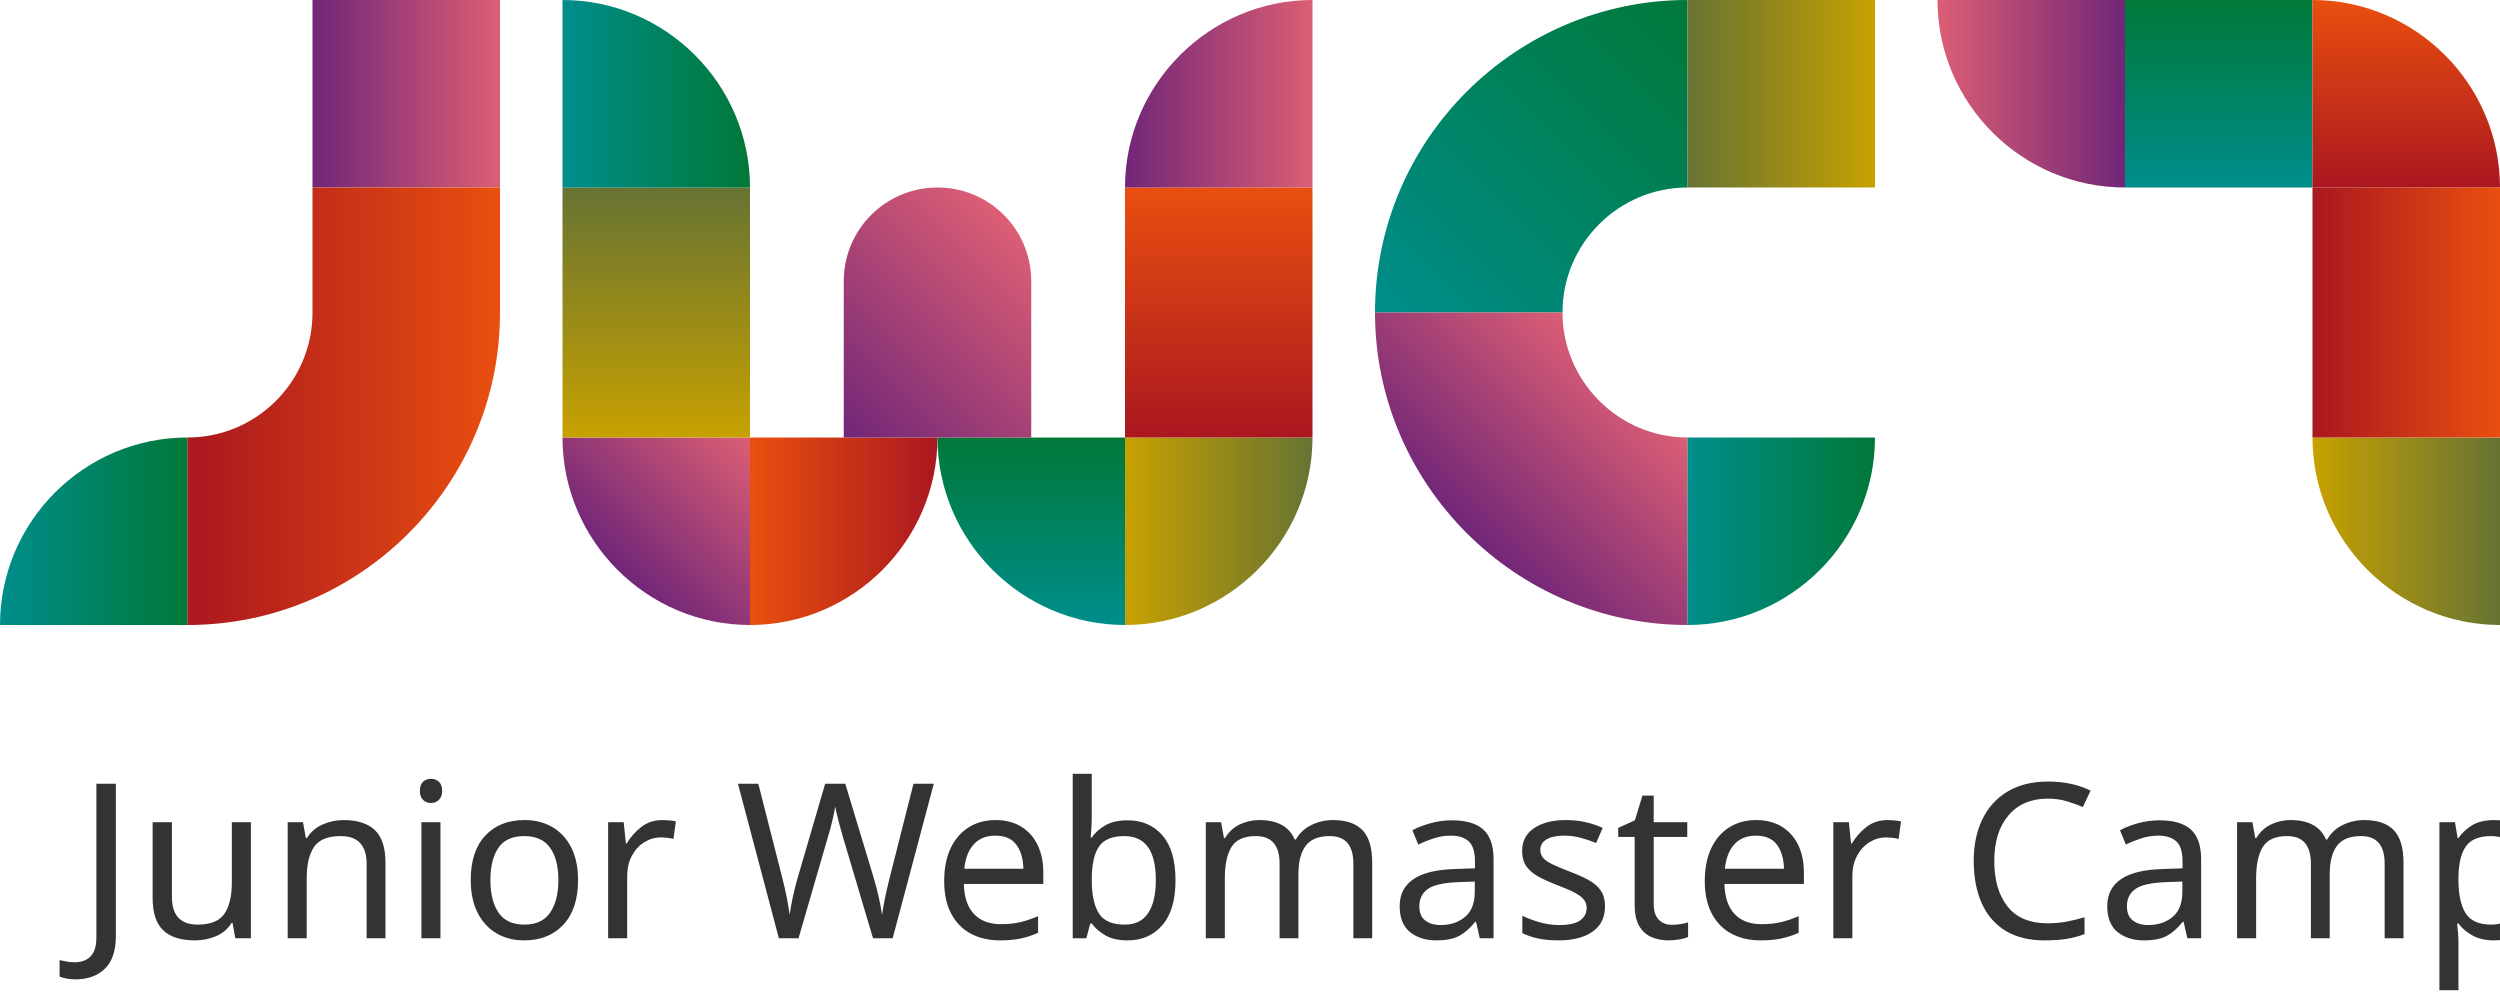
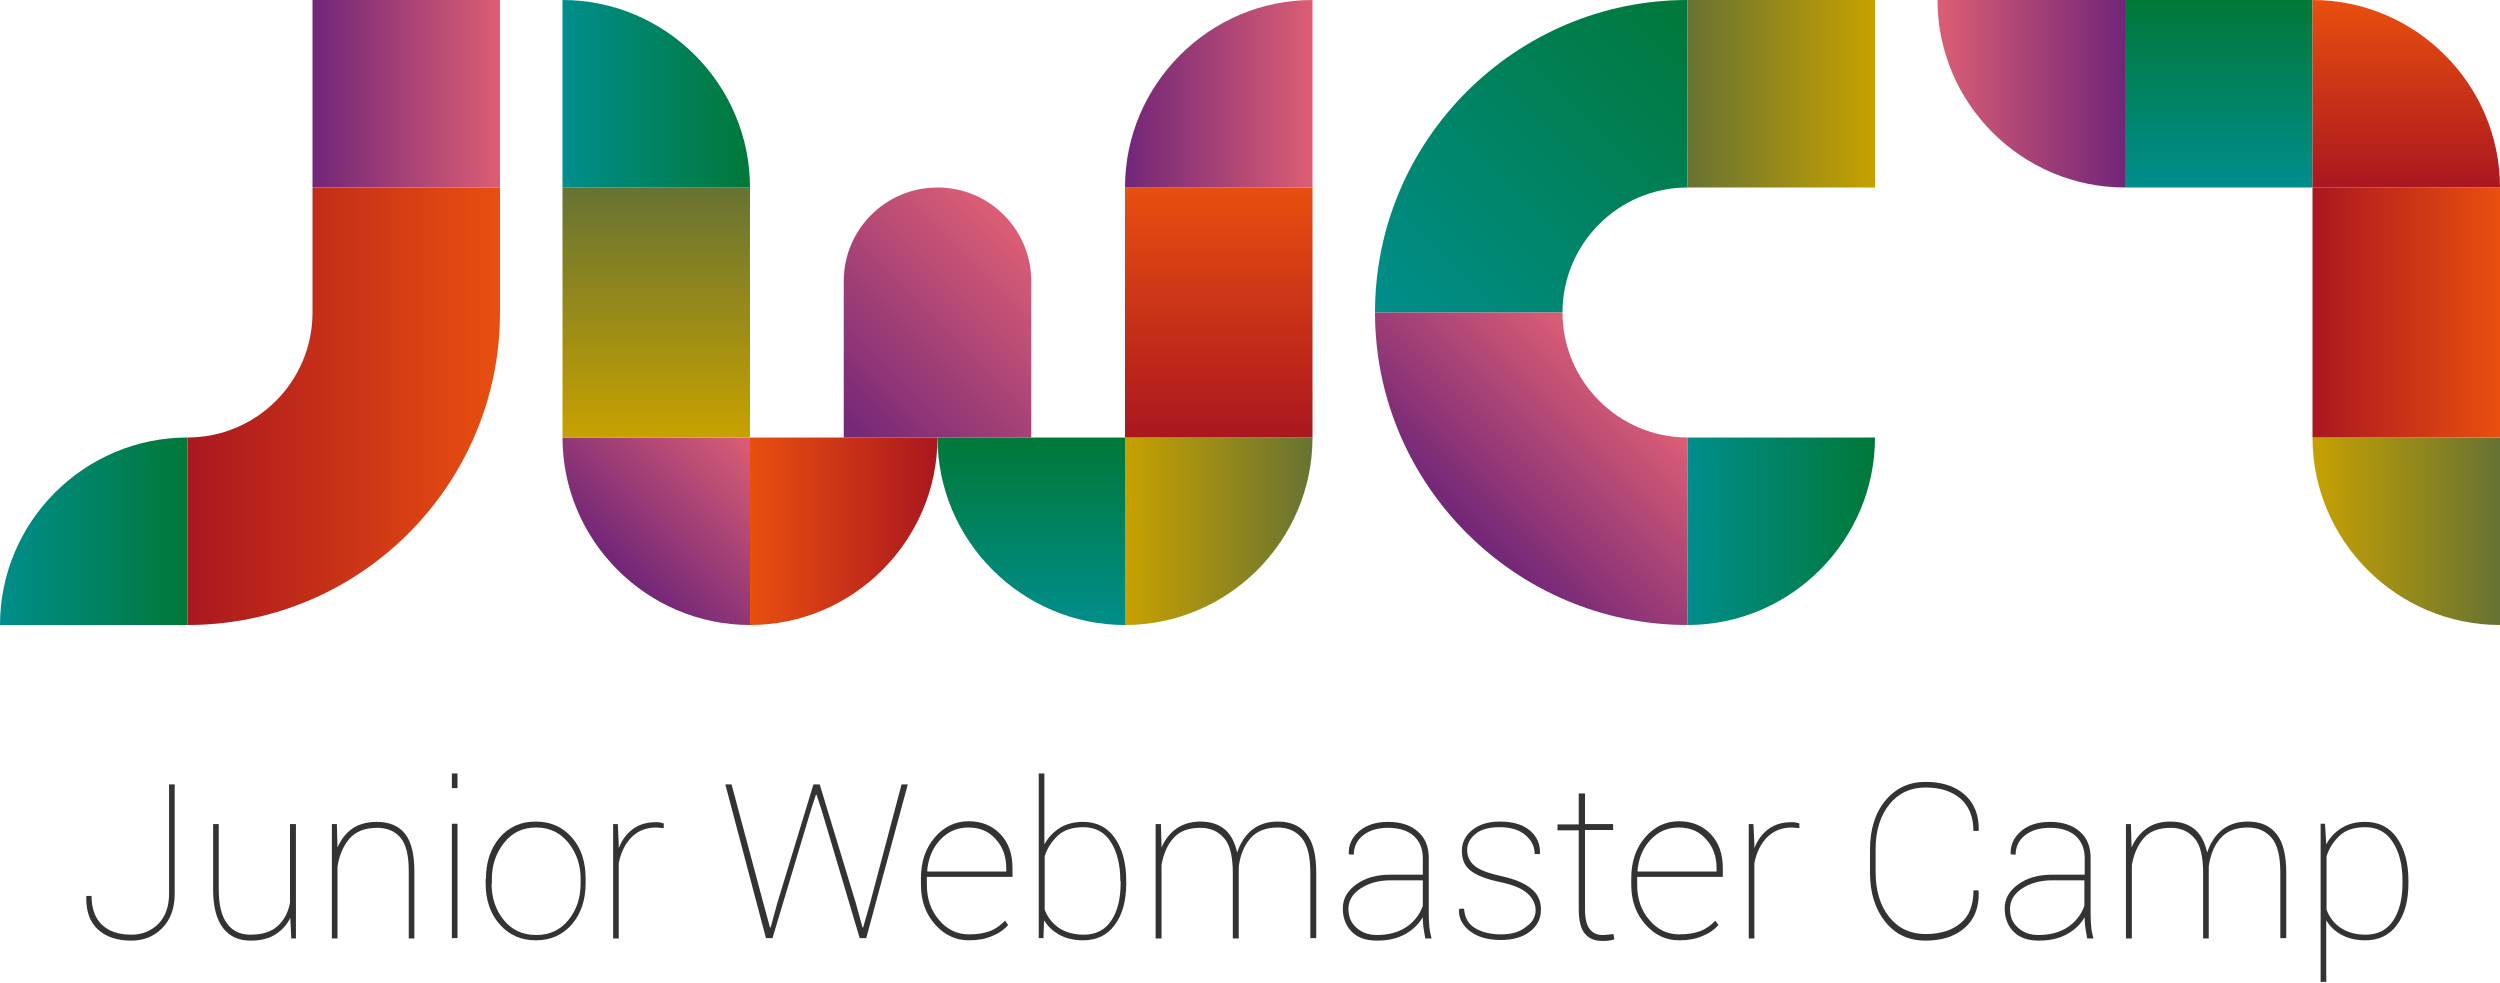
- <svg xmlns="http://www.w3.org/2000/svg" version="1.1" x="0px" y="0px" viewBox="0 0 800 320" enable-background="new 0 0 800 320" xml:space="preserve">
+ <svg xmlns="http://www.w3.org/2000/svg" version="1.1" x="0px" y="0px" viewBox="0 0 800 314.3" enable-background="new 0 0 800 314.3" xml:space="preserve">
  <g id="Layer_3" display="none">
-     <path display="inline" d="M700,120c-55.2,0-100,44.8-100,100s44.8,100,100,100c55.2,0,100-44.8,100-100S755.2,120,700,120z    M700,260c-22.1,0-40-17.9-40-40s17.9-40,40-40c22.1,0,40,17.9,40,40S722.1,260,700,260z" />
+     <path display="inline" d="M705,119c-55.2,0-100,44.8-100,100s44.8,100,100,100c55.2,0,100-44.8,100-100S760.2,119,705,119z    M705,259c-22.1,0-40-17.9-40-40s17.9-40,40-40c22.1,0,40,17.9,40,40S727.1,259,705,259z" />
  </g>
  <g id="Layer_1">
</g>
  <g id="Layer_4">
    <g>
      <g>
        <linearGradient id="SVGID_1_" gradientUnits="userSpaceOnUse" x1="100" y1="30" x2="160" y2="30">
          <stop offset="0" style="stop-color:#712678" />
          <stop offset="1" style="stop-color:#DC5E74" />
        </linearGradient>
        <rect x="100" fill="url(#SVGID_1_)" width="60" height="60" />
        <linearGradient id="SVGID_2_" gradientUnits="userSpaceOnUse" x1="0" y1="170" x2="60" y2="170">
          <stop offset="0" style="stop-color:#008E8C" />
          <stop offset="1" style="stop-color:#007838" />
        </linearGradient>
        <path fill="url(#SVGID_2_)" d="M0,200h60v-60C27,140,0,166.9,0,200z" />
        <linearGradient id="SVGID_3_" gradientUnits="userSpaceOnUse" x1="60" y1="130" x2="160" y2="130">
          <stop offset="0" style="stop-color:#AA171F" />
          <stop offset="1" style="stop-color:#E94F0F" />
        </linearGradient>
        <path fill="url(#SVGID_3_)" d="M100,100c0,22.1-17.9,40-40,40v60c55.2,0,100-44.8,100-100V60h-60V100z" />
      </g>
      <g>
        <linearGradient id="SVGID_4_" gradientUnits="userSpaceOnUse" x1="444.666" y1="104.666" x2="544.666" y2="4.666">
          <stop offset="0" style="stop-color:#008E8C" />
          <stop offset="1" style="stop-color:#007838" />
        </linearGradient>
        <path fill="url(#SVGID_4_)" d="M540,60V0c-55,0-100,44.8-100,100h60C500,77.9,518,60,540,60z" />
        <linearGradient id="SVGID_5_" gradientUnits="userSpaceOnUse" x1="469.375" y1="170.625" x2="520" y2="120">
          <stop offset="0" style="stop-color:#712678" />
          <stop offset="1" style="stop-color:#DC5E74" />
        </linearGradient>
        <path fill="url(#SVGID_5_)" d="M540,200v-60c-22,0-40-18-40-40h-60C440,155,485,200,540,200z" />
-         <linearGradient id="SVGID_6_" gradientUnits="userSpaceOnUse" x1="540" y1="-90" x2="600" y2="-90" gradientTransform="matrix(1 0 0 -1 0 80)">
+         <linearGradient id="SVGID_6_" gradientUnits="userSpaceOnUse" x1="540" y1="-92" x2="600" y2="-92" gradientTransform="matrix(1 0 0 -1 0 78)">
          <stop offset="0" style="stop-color:#008E8C" />
          <stop offset="1" style="stop-color:#007838" />
        </linearGradient>
        <path fill="url(#SVGID_6_)" d="M600,140h-60v60C573,200,600,173,600,140z" />
        <linearGradient id="SVGID_7_" gradientUnits="userSpaceOnUse" x1="600" y1="30" x2="540" y2="30">
          <stop offset="0" style="stop-color:#C7A100" />
          <stop offset="1" style="stop-color:#677333" />
        </linearGradient>
        <rect x="540" fill="url(#SVGID_7_)" width="60" height="60" />
      </g>
      <g>
        <linearGradient id="SVGID_8_" gradientUnits="userSpaceOnUse" x1="680" y1="30" x2="620" y2="30">
          <stop offset="0" style="stop-color:#712678" />
          <stop offset="1" style="stop-color:#DC5E74" />
        </linearGradient>
        <path fill="url(#SVGID_8_)" d="M620,0c0,33,26.9,60,60,60V0H620z" />
        <linearGradient id="SVGID_9_" gradientUnits="userSpaceOnUse" x1="740" y1="0" x2="740" y2="0">
          <stop offset="0" style="stop-color:#008E8C" />
          <stop offset="1" style="stop-color:#007838" />
        </linearGradient>
        <polygon fill="url(#SVGID_9_)" points="740,0 740,0 740,0    " />
-         <linearGradient id="SVGID_10_" gradientUnits="userSpaceOnUse" x1="710" y1="60" x2="710" y2="-1.346052e-09">
+         <linearGradient id="SVGID_10_" gradientUnits="userSpaceOnUse" x1="710" y1="60" x2="710" y2="-1.347871e-09">
          <stop offset="0" style="stop-color:#008E8C" />
          <stop offset="1" style="stop-color:#007838" />
        </linearGradient>
        <rect x="680" fill="url(#SVGID_10_)" width="60" height="60" />
-         <linearGradient id="SVGID_11_" gradientUnits="userSpaceOnUse" x1="770" y1="60" x2="770" y2="1.347871e-09">
+         <linearGradient id="SVGID_11_" gradientUnits="userSpaceOnUse" x1="770" y1="60" x2="770" y2="1.346052e-09">
          <stop offset="0" style="stop-color:#AA171F" />
          <stop offset="1" style="stop-color:#E94F0F" />
        </linearGradient>
        <path fill="url(#SVGID_11_)" d="M740,0v60h60C800,27,773,0,740,0z" />
        <linearGradient id="SVGID_12_" gradientUnits="userSpaceOnUse" x1="740" y1="60" x2="740" y2="0">
          <stop offset="0" style="stop-color:#008E8C" />
          <stop offset="1" style="stop-color:#007838" />
        </linearGradient>
        <rect x="740" fill="url(#SVGID_12_)" width="0" height="60" />
        <linearGradient id="SVGID_13_" gradientUnits="userSpaceOnUse" x1="740" y1="60" x2="740" y2="0">
          <stop offset="0" style="stop-color:#AA171F" />
          <stop offset="1" style="stop-color:#E94F0F" />
        </linearGradient>
        <rect x="740" fill="url(#SVGID_13_)" width="0" height="60" />
        <linearGradient id="SVGID_14_" gradientUnits="userSpaceOnUse" x1="740" y1="170" x2="800" y2="170">
          <stop offset="0" style="stop-color:#C7A100" />
          <stop offset="1" style="stop-color:#677333" />
        </linearGradient>
        <path fill="url(#SVGID_14_)" d="M740,140c0,33,27,60,60,60v-60H740L740,140z" />
        <linearGradient id="SVGID_15_" gradientUnits="userSpaceOnUse" x1="740" y1="100" x2="800" y2="100">
          <stop offset="0" style="stop-color:#AA171F" />
          <stop offset="1" style="stop-color:#E94F0F" />
        </linearGradient>
        <rect x="740" y="60" fill="url(#SVGID_15_)" width="60" height="80" />
      </g>
      <g>
        <linearGradient id="SVGID_16_" gradientUnits="userSpaceOnUse" x1="197.625" y1="182.375" x2="240" y2="140">
          <stop offset="0" style="stop-color:#712678" />
          <stop offset="1" style="stop-color:#DC5E74" />
        </linearGradient>
        <path fill="url(#SVGID_16_)" d="M180,140c0,33,27,60,60,60v-60H180z" />
        <linearGradient id="SVGID_17_" gradientUnits="userSpaceOnUse" x1="300" y1="170" x2="240" y2="170">
          <stop offset="0" style="stop-color:#AA171F" />
          <stop offset="1" style="stop-color:#E94F0F" />
        </linearGradient>
        <path fill="url(#SVGID_17_)" d="M240,140v60c33,0,60-27,60-60h-30H240z" />
        <linearGradient id="SVGID_18_" gradientUnits="userSpaceOnUse" x1="330" y1="200" x2="330" y2="140">
          <stop offset="0" style="stop-color:#008E8C" />
          <stop offset="1" style="stop-color:#007838" />
        </linearGradient>
        <path fill="url(#SVGID_18_)" d="M330,140h-30c0,33,27,60,60,60v-60H330z" />
        <linearGradient id="SVGID_19_" gradientUnits="userSpaceOnUse" x1="360" y1="170" x2="420" y2="170">
          <stop offset="0" style="stop-color:#C7A100" />
          <stop offset="1" style="stop-color:#677333" />
        </linearGradient>
        <path fill="url(#SVGID_19_)" d="M360,200c33,0,60-27,60-60h-60V200z" />
        <linearGradient id="SVGID_20_" gradientUnits="userSpaceOnUse" x1="210" y1="140" x2="210" y2="60">
          <stop offset="0" style="stop-color:#C7A100" />
          <stop offset="1" style="stop-color:#677333" />
        </linearGradient>
        <rect x="180" y="60" fill="url(#SVGID_20_)" width="60" height="80" />
        <linearGradient id="SVGID_21_" gradientUnits="userSpaceOnUse" x1="390" y1="140" x2="390" y2="60">
          <stop offset="0" style="stop-color:#AA171F" />
          <stop offset="1" style="stop-color:#E94F0F" />
        </linearGradient>
        <rect x="360" y="60" fill="url(#SVGID_21_)" width="60" height="80" />
        <linearGradient id="SVGID_22_" gradientUnits="userSpaceOnUse" x1="269.393" y1="139.393" x2="330.607" y2="78.18">
          <stop offset="0" style="stop-color:#712678" />
          <stop offset="1" style="stop-color:#DC5E74" />
        </linearGradient>
        <path fill="url(#SVGID_22_)" d="M330,90c0-16.6-13.4-30-30-30c-16.6,0-30,13.4-30,30v50h30h30V90z" />
-         <linearGradient id="SVGID_23_" gradientUnits="userSpaceOnUse" x1="308" y1="-22" x2="308" y2="-82" gradientTransform="matrix(0 1 -1 0 158 -278)">
+         <linearGradient id="SVGID_23_" gradientUnits="userSpaceOnUse" x1="314" y1="-18" x2="314" y2="-78" gradientTransform="matrix(0 1 -1 0 162 -284)">
          <stop offset="0" style="stop-color:#008E8C" />
          <stop offset="1" style="stop-color:#007838" />
        </linearGradient>
        <path fill="url(#SVGID_23_)" d="M180,0v60h60C240,27,213,0,180,0z" />
-         <linearGradient id="SVGID_24_" gradientUnits="userSpaceOnUse" x1="308" y1="698" x2="308" y2="758" gradientTransform="matrix(0 1 1 0 -338 -278)">
+         <linearGradient id="SVGID_24_" gradientUnits="userSpaceOnUse" x1="314" y1="692" x2="314" y2="752" gradientTransform="matrix(0 1 1 0 -332 -284)">
          <stop offset="0" style="stop-color:#712678" />
          <stop offset="1" style="stop-color:#DC5E74" />
        </linearGradient>
        <path fill="url(#SVGID_24_)" d="M360,60h60V0C387,0,360,27,360,60z" />
      </g>
-       <text transform="matrix(1 0 0 1 24.4707 300.2354)" opacity="0.8" font-family="'Roboto-Thin'" font-size="69.243">Junior Webmaster Camp</text>
+       <g>
+         <path opacity="0.8" d="M54.1,251h1.8v35c0,4.6-1.3,8.2-3.9,10.9c-2.6,2.7-5.9,4.1-10,4.1c-4.5,0-8.1-1.2-10.7-3.6     c-2.6-2.4-3.8-5.9-3.7-10.5l0.1-0.2h1.6c0,4,1.1,7.1,3.3,9.2c2.2,2.1,5.3,3.2,9.5,3.2c3.4,0,6.3-1.2,8.6-3.5     c2.3-2.4,3.4-5.6,3.4-9.6V251z" />
+         <path opacity="0.8" d="M92.9,293.7c-1.1,2.3-2.8,4.1-4.9,5.4c-2.1,1.3-4.7,1.9-7.8,1.9c-3.8,0-6.7-1.3-8.8-4     c-2.1-2.7-3.2-6.8-3.2-12.4v-20.9H70v20.9c0,5,0.9,8.6,2.7,11c1.8,2.4,4.3,3.5,7.4,3.5c3.8,0,6.7-0.9,8.8-2.8     c2-1.9,3.3-4.3,3.9-7.4v-25.2h1.9v36.6h-1.5L92.9,293.7z" />
+         <path opacity="0.8" d="M107.8,263.7l0.2,7.5c1.1-2.6,2.7-4.6,4.8-6.1c2.1-1.4,4.7-2.1,7.8-2.1c4,0,7,1.3,9,3.8c2,2.5,3,6.5,3,12     v21.5h-1.8v-21.6c0-5.1-0.9-8.6-2.7-10.7c-1.8-2.1-4.3-3.1-7.4-3.1c-3.9,0-6.9,1.2-8.9,3.5c-2,2.4-3.3,5.4-3.8,9v22.9h-1.8v-36.6     H107.8z" />
+         <path opacity="0.8" d="M146.4,252.2h-1.8v-4.7h1.8V252.2z M146.4,300.2h-1.8v-36.6h1.8V300.2z" />
+         <path opacity="0.8" d="M155.5,281.2c0-5.4,1.5-9.7,4.4-13.2c3-3.4,6.8-5.1,11.5-5.1c4.8,0,8.6,1.7,11.6,5.1     c3,3.4,4.4,7.8,4.4,13.2v1.4c0,5.4-1.5,9.8-4.4,13.2c-3,3.4-6.8,5.1-11.5,5.1c-4.8,0-8.6-1.7-11.6-5.1c-3-3.4-4.5-7.8-4.5-13.2     V281.2z M157.3,282.7c0,4.6,1.3,8.5,3.9,11.7s6,4.8,10.4,4.8c4.3,0,7.7-1.6,10.3-4.8c2.6-3.2,3.9-7.1,3.9-11.7v-1.4     c0-4.5-1.3-8.3-3.9-11.6c-2.6-3.2-6-4.9-10.3-4.9c-4.3,0-7.7,1.6-10.3,4.9s-3.9,7.1-3.9,11.6V282.7z" />
+         <path opacity="0.8" d="M212.4,265l-2.4-0.2c-3.3,0-5.9,1.1-8,3.2c-2,2.1-3.4,4.9-4,8.3v24h-1.8v-36.6h1.5l0.3,6.4v1.3     c1-2.6,2.5-4.6,4.5-6.1c2-1.5,4.5-2.2,7.4-2.2c0.5,0,1,0,1.4,0.1c0.4,0.1,0.8,0.2,1.1,0.3L212.4,265z" />
+         <path opacity="0.8" d="M244.3,289.1l2.1,7.7h0.2l2.1-7.7l11.6-38.1h2l11.6,38.1l2.1,7.7h0.2l2.2-7.7l10.1-38.1h2l-13.3,49.2h-2.1     l-12.2-41l-1.6-4.9h-0.2l-1.6,4.9l-12.3,41h-2.1L232.1,251h2L244.3,289.1z" />
+         <path opacity="0.8" d="M310,300.9c-4.2,0-7.8-1.7-10.8-5.1c-3-3.4-4.5-7.6-4.5-12.6v-2.2c0-5.3,1.5-9.6,4.4-13     c2.9-3.4,6.5-5.2,10.9-5.2c4.1,0,7.5,1.4,10.1,4.1c2.6,2.7,3.9,6.3,3.9,10.9v2.8h-27.4v0.4v2.2c0,4.4,1.3,8.2,3.9,11.2     c2.6,3.1,5.8,4.6,9.6,4.6c2.7,0,5-0.4,6.8-1.1c1.8-0.7,3.4-1.9,4.7-3.3l1,1.4c-1.4,1.6-3.2,2.8-5.3,3.6     C315.2,300.5,312.8,300.9,310,300.9z M309.9,264.8c-3.6,0-6.6,1.3-9.1,4c-2.4,2.6-3.8,6-4.1,9.9l0.1,0.2h25.2v-1.1     c0-3.7-1.1-6.8-3.4-9.3C316.4,266,313.5,264.8,309.9,264.8z" />
+         <path opacity="0.8" d="M360.4,282.6c0,5.6-1.2,10.1-3.7,13.4c-2.4,3.3-5.8,4.9-10.1,4.9c-2.9,0-5.4-0.6-7.5-1.7     c-2.1-1.2-3.8-2.7-5-4.7l-0.2,5.7h-1.5v-52.7h1.8v22.7c1.2-2.2,2.9-4,5-5.3c2.1-1.3,4.6-1.9,7.4-1.9c4.3,0,7.7,1.7,10.1,5.1     c2.4,3.4,3.7,8,3.7,13.8V282.6z M358.5,281.9c0-5.1-1-9.2-3-12.4c-2-3.2-5-4.8-8.8-4.8c-3.5,0-6.3,0.9-8.2,2.7s-3.4,4-4.2,6.6     v17.1c0.9,2.4,2.4,4.3,4.5,5.8c2.1,1.4,4.8,2.2,8,2.2c3.9,0,6.8-1.5,8.8-4.5c2-3,3-7,3-12V281.9z" />
+         <path opacity="0.8" d="M371.5,263.7l0.2,7.5c1.1-2.6,2.7-4.6,4.8-6.1c2.1-1.4,4.6-2.2,7.6-2.2c3.2,0,5.7,0.8,7.7,2.4     c2,1.6,3.3,4.1,4.1,7.5c1-3.1,2.6-5.5,4.8-7.3c2.2-1.7,4.9-2.6,8.2-2.6c4,0,7.1,1.3,9.2,4c2.1,2.6,3.1,6.8,3.1,12.4v20.9h-1.9     v-20.9c0-5.3-0.9-9-2.8-11.2c-1.9-2.2-4.4-3.3-7.6-3.3c-3.9,0-6.8,1.2-8.8,3.5s-3.2,5.3-3.7,9c0,0.5,0,0.8,0,1.2c0,0.3,0,0.6,0,1     v20.8h-1.9v-20.9c0-5.3-0.9-9.1-2.8-11.2c-1.9-2.2-4.4-3.3-7.6-3.3c-3.8,0-6.7,1.1-8.6,3.3c-2,2.2-3.2,5.1-3.8,8.6v23.5h-1.9     v-36.6H371.5z" />
+         <path opacity="0.8" d="M455.3,293.5c-1.3,2.2-3.1,4-5.6,5.4c-2.5,1.4-5.5,2.1-9.1,2.1c-3.4,0-6.1-0.9-8-2.8     c-1.9-1.9-2.9-4.4-2.9-7.5c0-3.1,1.4-5.6,4.3-7.7s6.5-3.1,10.9-3.1h10.4v-5.3c0-3-1-5.4-2.9-7.1c-1.9-1.7-4.7-2.6-8.2-2.6     c-3.3,0-6,0.8-8,2.4c-2,1.6-3,3.7-3,6.2l-1.5-0.1l-0.1-0.2c-0.1-2.8,1-5.2,3.3-7.2c2.3-2,5.4-3,9.3-3c3.9,0,7.1,1,9.4,3     c2.4,2,3.6,4.8,3.6,8.6v18.3c0,1.3,0.1,2.5,0.2,3.8c0.1,1.2,0.4,2.4,0.7,3.6h-2c-0.3-1.6-0.5-2.8-0.6-3.6s-0.2-1.7-0.2-2.6V293.5     z M440.6,299.2c3.6,0,6.7-0.8,9.2-2.4s4.4-3.9,5.5-6.9v-8.2H445c-3.8,0-7,0.9-9.6,2.6c-2.6,1.7-3.9,3.9-3.9,6.5     c0,2.5,0.8,4.5,2.5,6C435.7,298.4,437.9,299.2,440.6,299.2z" />
+         <path opacity="0.8" d="M491.4,291.3c0-1.9-0.8-3.7-2.5-5.3c-1.7-1.6-4.5-2.8-8.7-3.7c-4.4-0.9-7.5-2.1-9.5-3.6     c-2-1.5-2.9-3.6-2.9-6.5c0-2.6,1.1-4.8,3.3-6.6s5.2-2.7,8.9-2.7c4,0,7.2,0.9,9.5,2.8c2.3,1.9,3.4,4.4,3.3,7.4l-0.1,0.2h-1.6     c0-2.4-1-4.4-3-6.1c-2-1.7-4.8-2.5-8.2-2.5c-3.4,0-6,0.7-7.8,2.2c-1.8,1.5-2.6,3.2-2.6,5.1c0,1.9,0.7,3.6,2.2,4.9     c1.5,1.4,4.4,2.5,8.9,3.5c4.1,0.9,7.2,2.2,9.3,3.9c2.1,1.6,3.2,3.9,3.2,6.8c0,2.9-1.2,5.2-3.5,7c-2.3,1.8-5.5,2.7-9.3,2.7     c-4.3,0-7.6-1-10-2.9c-2.4-1.9-3.6-4.2-3.4-6.9l0.1-0.2h1.5c0.2,2.9,1.4,5,3.7,6.3c2.3,1.3,5,1.9,8.1,1.9c3.4,0,6.1-0.8,8-2.4     C490.4,295.2,491.4,293.3,491.4,291.3z" />
+         <path opacity="0.8" d="M507.2,253.8v9.9h9v1.9h-9v25.3c0,3,0.5,5.1,1.5,6.4c1,1.3,2.4,1.9,4,1.9c0.6,0,1.2,0,1.6-0.1     c0.5,0,1.1-0.1,2-0.2l0.3,1.7c-0.6,0.2-1.2,0.3-1.8,0.4s-1.3,0.1-2.1,0.1c-2.5,0-4.3-0.8-5.6-2.4s-1.9-4.2-1.9-7.7v-25.3h-6.8     v-1.9h6.8v-9.9H507.2z" />
+         <path opacity="0.8" d="M537.3,300.9c-4.2,0-7.8-1.7-10.8-5.1c-3-3.4-4.5-7.6-4.5-12.6v-2.2c0-5.3,1.5-9.6,4.4-13     c2.9-3.4,6.5-5.2,10.9-5.2c4.1,0,7.5,1.4,10.1,4.1c2.6,2.7,3.9,6.3,3.9,10.9v2.8h-27.4v0.4v2.2c0,4.4,1.3,8.2,3.9,11.2     c2.6,3.1,5.8,4.6,9.6,4.6c2.7,0,5-0.4,6.8-1.1s3.4-1.9,4.7-3.3l1,1.4c-1.4,1.6-3.2,2.8-5.3,3.6     C542.5,300.5,540.1,300.9,537.3,300.9z M537.2,264.8c-3.6,0-6.6,1.3-9.1,4c-2.4,2.6-3.8,6-4.1,9.9l0.1,0.2h25.2v-1.1     c0-3.7-1.1-6.8-3.4-9.3C543.7,266,540.8,264.8,537.2,264.8z" />
+         <path opacity="0.8" d="M575.8,265l-2.4-0.2c-3.3,0-5.9,1.1-8,3.2c-2,2.1-3.4,4.9-4,8.3v24h-1.8v-36.6h1.5l0.3,6.4v1.3     c1-2.6,2.5-4.6,4.5-6.1c2-1.5,4.5-2.2,7.4-2.2c0.5,0,1,0,1.4,0.1c0.4,0.1,0.8,0.2,1.1,0.3L575.8,265z" />
+         <path opacity="0.8" d="M633.1,285.2l0.1,0.2c0.1,5-1.4,8.9-4.6,11.6c-3.1,2.7-7.3,4-12.4,4c-5.4,0-9.7-2-12.9-6     c-3.2-4-4.9-9.2-4.9-15.7v-7.4c0-6.4,1.6-11.7,4.9-15.7s7.6-6,12.9-6c5.1,0,9.3,1.3,12.4,4c3.1,2.7,4.7,6.5,4.6,11.5l-0.1,0.2     h-1.6c0-4.4-1.4-7.9-4.1-10.3c-2.8-2.4-6.5-3.6-11.2-3.6c-4.8,0-8.7,1.8-11.6,5.4c-2.9,3.6-4.4,8.4-4.4,14.3v7.4     c0,6,1.5,10.8,4.4,14.4c2.9,3.6,6.8,5.4,11.6,5.4c4.7,0,8.5-1.2,11.2-3.5c2.8-2.3,4.1-5.8,4.1-10.5H633.1z" />
+         <path opacity="0.8" d="M667.1,293.5c-1.3,2.2-3.1,4-5.6,5.4c-2.5,1.4-5.5,2.1-9.1,2.1c-3.4,0-6.1-0.9-8-2.8     c-1.9-1.9-2.9-4.4-2.9-7.5c0-3.1,1.4-5.6,4.3-7.7s6.5-3.1,10.9-3.1h10.4v-5.3c0-3-1-5.4-2.9-7.1c-1.9-1.7-4.7-2.6-8.2-2.6     c-3.3,0-6,0.8-8,2.4c-2,1.6-3,3.7-3,6.2l-1.5-0.1l-0.1-0.2c-0.1-2.8,1-5.2,3.3-7.2c2.3-2,5.4-3,9.3-3c3.9,0,7.1,1,9.4,3     c2.4,2,3.6,4.8,3.6,8.6v18.3c0,1.3,0.1,2.5,0.2,3.8c0.1,1.2,0.4,2.4,0.7,3.6h-2c-0.3-1.6-0.5-2.8-0.6-3.6s-0.2-1.7-0.2-2.6V293.5     z M652.3,299.2c3.6,0,6.7-0.8,9.2-2.4s4.4-3.9,5.5-6.9v-8.2h-10.3c-3.8,0-7,0.9-9.6,2.6c-2.6,1.7-3.9,3.9-3.9,6.5     c0,2.5,0.8,4.5,2.5,6C647.4,298.4,649.6,299.2,652.3,299.2z" />
+         <path opacity="0.8" d="M681.9,263.7l0.2,7.5c1.1-2.6,2.7-4.6,4.8-6.1s4.6-2.2,7.6-2.2c3.2,0,5.7,0.8,7.7,2.4     c2,1.6,3.3,4.1,4.1,7.5c1-3.1,2.6-5.5,4.8-7.3c2.2-1.7,4.9-2.6,8.2-2.6c4,0,7.1,1.3,9.2,4c2.1,2.6,3.1,6.8,3.1,12.4v20.9h-1.9     v-20.9c0-5.3-0.9-9-2.8-11.2c-1.9-2.2-4.4-3.3-7.6-3.3c-3.9,0-6.8,1.2-8.8,3.5s-3.2,5.3-3.7,9c0,0.5,0,0.8,0,1.2c0,0.3,0,0.6,0,1     v20.8H705v-20.9c0-5.3-0.9-9.1-2.8-11.2c-1.9-2.2-4.4-3.3-7.6-3.3c-3.8,0-6.7,1.1-8.6,3.3s-3.2,5.1-3.8,8.6v23.5h-1.9v-36.6     H681.9z" />
+         <path opacity="0.8" d="M770.7,282.6c0,5.6-1.2,10.1-3.7,13.4c-2.4,3.3-5.8,4.9-10.1,4.9c-2.9,0-5.4-0.6-7.5-1.7s-3.8-2.7-5-4.7     v19.7h-1.8v-50.6h1.4l0.4,6.6c1.2-2.3,2.9-4,5-5.3c2.1-1.3,4.6-1.9,7.5-1.9c4.3,0,7.7,1.7,10.1,5.1c2.4,3.4,3.7,8,3.7,13.8V282.6     z M768.8,281.9c0-5.1-1-9.2-3.1-12.4c-2-3.2-5-4.8-8.8-4.8c-3.5,0-6.3,0.9-8.2,2.7s-3.4,4-4.2,6.6v17.1c0.9,2.4,2.4,4.4,4.5,5.8     c2.1,1.4,4.8,2.2,8,2.2c3.9,0,6.8-1.5,8.8-4.5c2-3,3-7,3-12V281.9z" />
+       </g>
    </g>
  </g>
</svg>
